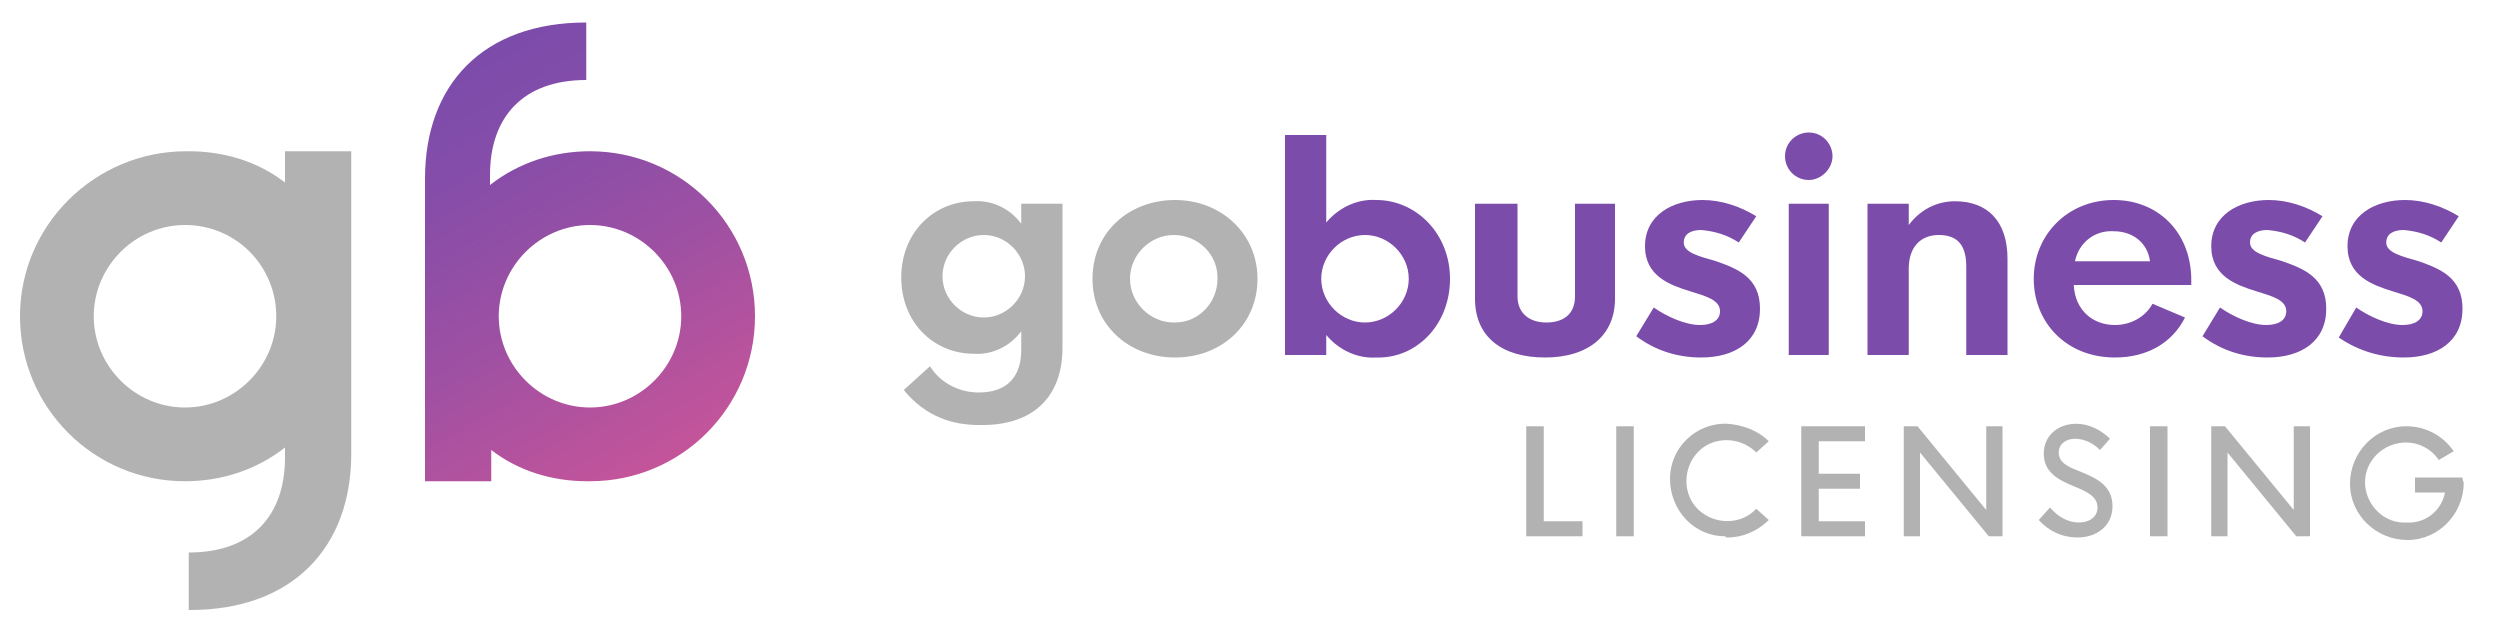
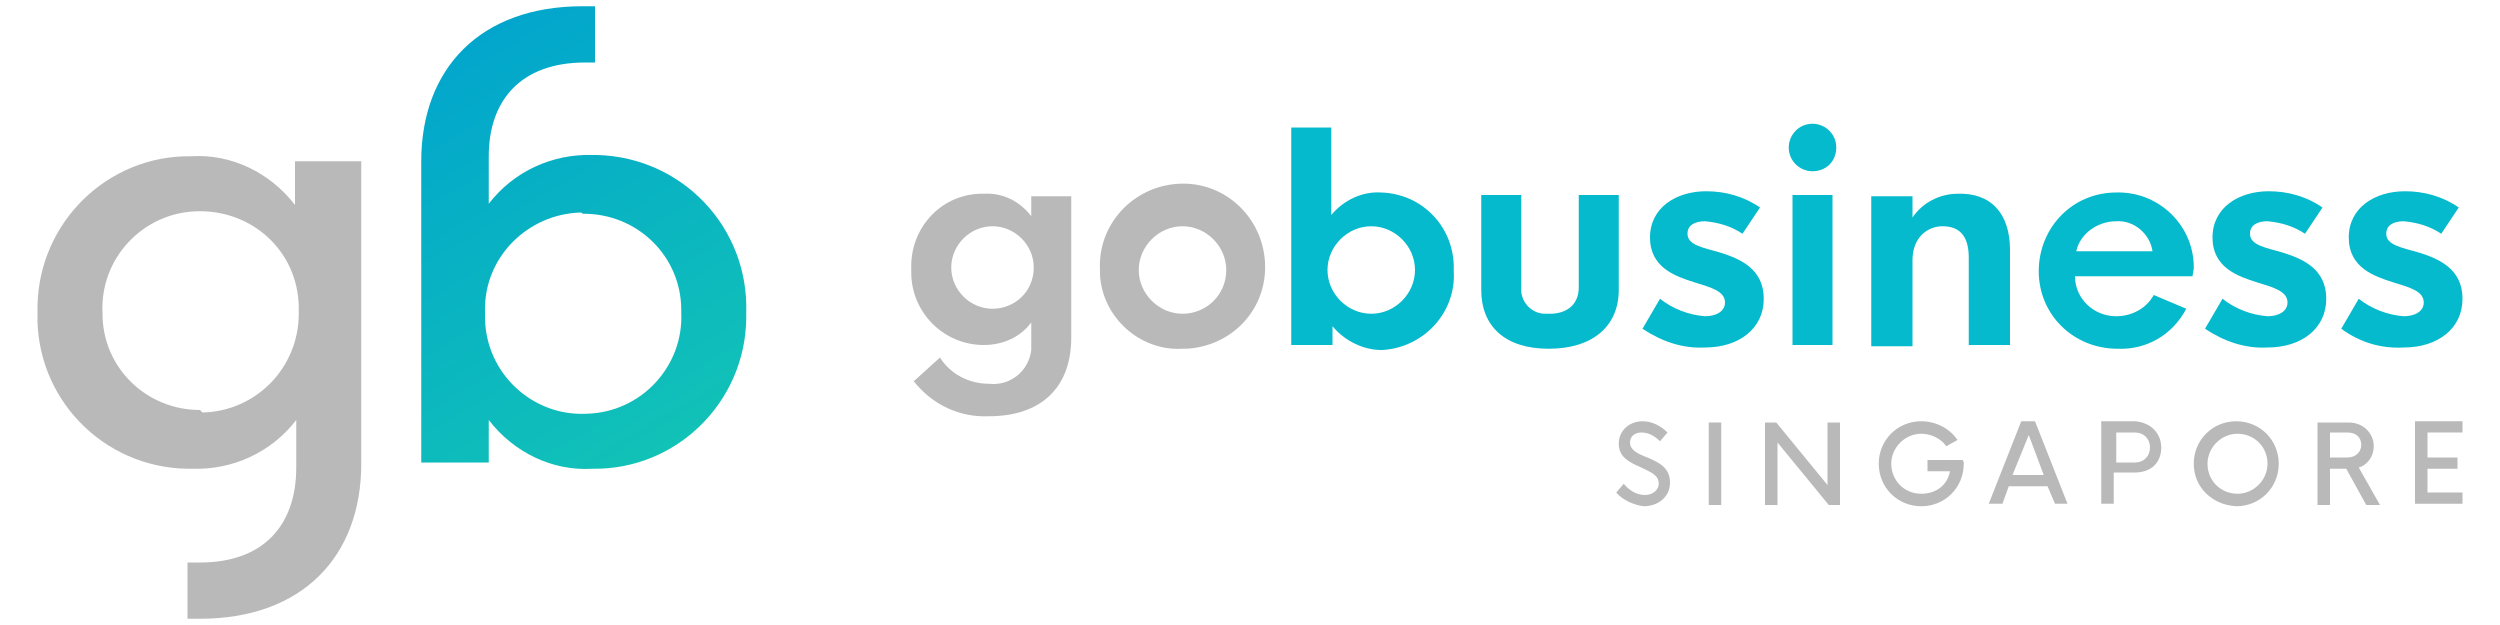
- <svg xmlns="http://www.w3.org/2000/svg" version="1.1" id="Layer_1" x="0px" y="0px" width="200px" height="50px" viewBox="0 0 200 50" style="enable-background:new 0 0 200 50;" xml:space="preserve">
-   <style type="text/css">
- 	.st0{fill:url(#SVGID_1_);}
- 	.st1{fill:#B2B2B2;}
- 	.st2{fill:#7C4CAB;}
- </style>
-   <linearGradient id="SVGID_1_" gradientUnits="userSpaceOnUse" x1="33.764" y1="44.123" x2="51.708" y2="13.04" gradientTransform="matrix(1 0 0 -1 0 51)">
-     <stop offset="0" style="stop-color:#7C4CAB" />
-     <stop offset="0.22" style="stop-color:#854DA9" />
-     <stop offset="0.57" style="stop-color:#9D50A3" />
-     <stop offset="1" style="stop-color:#C4549A" />
+ <svg xmlns="http://www.w3.org/2000/svg" version="1.1" id="Layer_1" x="0px" y="0px" viewBox="0 0 200 50" enable-background="new 0 0 200 50" xml:space="preserve">
+   <path fill="#B9B9B9" d="M73.1,30.5l2.1-1.9c0.8,1.3,2.3,2.1,3.9,2.1c1.7,0.2,3.2-1,3.4-2.7c0-0.2,0-0.5,0-0.7v-1.5  c-0.9,1.2-2.3,1.8-3.8,1.8c-3.2,0-5.8-2.6-5.8-5.8c0-0.1,0-0.2,0-0.3c-0.1-3.2,2.3-5.9,5.5-6c0.1,0,0.2,0,0.3,0  c1.5-0.1,2.9,0.6,3.8,1.8v-1.6h3.2V27c0,4-2.4,6.3-6.6,6.3C76.8,33.4,74.6,32.4,73.1,30.5z M82.7,21.4c0-1.8-1.5-3.3-3.3-3.3  s-3.3,1.5-3.3,3.3s1.5,3.3,3.3,3.3S82.7,23.3,82.7,21.4L82.7,21.4z" />
+   <path fill="#B9B9B9" d="M88,21.6c-0.2-3.6,2.6-6.7,6.3-6.9c3.6-0.2,6.7,2.6,6.9,6.3s-2.6,6.7-6.3,6.9c-0.1,0-0.2,0-0.3,0  c-3.4,0.2-6.4-2.5-6.6-5.9C88,21.9,88,21.8,88,21.6z M98.1,21.6c0-1.9-1.6-3.5-3.5-3.5s-3.5,1.6-3.5,3.5s1.6,3.5,3.5,3.5  S98.1,23.6,98.1,21.6z" />
+   <path fill="#05BACC" d="M106.6,26.1v1.5h-3.3V10.2h3.2v7c1-1.2,2.5-1.9,4-1.8c3.3,0.1,5.9,2.8,5.8,6.2c0,0,0,0.1,0,0.1  c0.2,3.3-2.4,6.1-5.7,6.3c0,0-0.1,0-0.1,0C109.1,28,107.6,27.3,106.6,26.1z M113.2,21.6c0-1.9-1.6-3.5-3.5-3.5s-3.5,1.6-3.5,3.5  s1.6,3.5,3.5,3.5S113.2,23.5,113.2,21.6L113.2,21.6z" />
+   <path fill="#05BACC" d="M118.5,23.2v-7.6h3.2V23c-0.1,1.1,0.8,2.1,1.9,2.1c0.1,0,0.3,0,0.4,0c1.3,0,2.3-0.7,2.3-2.1v-7.4h3.2v7.6  c0,2.9-2.1,4.7-5.6,4.7S118.5,26.1,118.5,23.2z" />
+   <path fill="#05BACC" d="M131.4,26.3l1.4-2.4c1,0.8,2.3,1.3,3.6,1.4c0.9,0,1.6-0.4,1.6-1.1c0-0.9-1.1-1.2-2.4-1.6  c-1.6-0.5-3.6-1.2-3.6-3.6s2.1-3.7,4.5-3.7c1.5,0,3,0.4,4.3,1.3l-1.4,2.1c-0.9-0.6-1.9-0.9-3-1c-0.8,0-1.4,0.3-1.4,1  c0,0.9,1.2,1.1,2.6,1.5c1.6,0.5,3.5,1.3,3.5,3.7s-2,3.9-4.7,3.9C134.6,27.9,132.9,27.3,131.4,26.3z" />
+   <path fill="#05BACC" d="M143.1,11.8c0-1,0.8-1.9,1.9-1.9c1,0,1.9,0.8,1.9,1.9s-0.8,1.9-1.9,1.9c0,0,0,0,0,0  C144,13.7,143.1,12.9,143.1,11.8C143.1,11.8,143.1,11.8,143.1,11.8z M143.4,15.6h3.2v12h-3.2V15.6z" />
+   <path fill="#05BACC" d="M160.8,20v7.6h-3.3v-7c0-1.9-0.9-2.5-2.1-2.5S153,19,153,20.8v6.9h-3.3v-12h3.3v1.7c0.8-1.2,2.2-1.9,3.6-1.9  C159.2,15.4,160.8,17,160.8,20z" />
+   <path fill="#05BACC" d="M175.4,22.1H166c0,1.8,1.5,3.2,3.3,3.2c0,0,0,0,0,0c1.2,0,2.4-0.6,3-1.7l2.6,1.1c-1.1,2.1-3.2,3.3-5.5,3.2  c-3.5,0-6.3-2.7-6.3-6.2c0-3.5,2.7-6.3,6.2-6.3c3.3-0.1,6.1,2.5,6.2,5.8c0,0.1,0,0.2,0,0.3L175.4,22.1z M166.1,20.1h6.1  c-0.2-1.4-1.5-2.5-2.9-2.4C167.8,17.7,166.4,18.7,166.1,20.1L166.1,20.1z" />
+   <path fill="#05BACC" d="M176.4,26.3l1.4-2.4c1,0.8,2.3,1.3,3.6,1.4c0.9,0,1.6-0.4,1.6-1.1c0-0.9-1.1-1.2-2.4-1.6  c-1.6-0.5-3.6-1.2-3.6-3.6s2.1-3.7,4.5-3.7c1.5,0,3,0.4,4.3,1.3l-1.4,2.1c-0.9-0.6-1.9-0.9-3-1c-0.8,0-1.4,0.3-1.4,1  c0,0.9,1.2,1.1,2.6,1.5c1.6,0.5,3.5,1.3,3.5,3.7s-2,3.9-4.7,3.9C179.6,27.9,177.9,27.3,176.4,26.3z" />
+   <path fill="#05BACC" d="M187.3,26.3l1.4-2.4c1,0.8,2.3,1.3,3.6,1.4c0.9,0,1.6-0.4,1.6-1.1c0-0.9-1.1-1.2-2.4-1.6  c-1.6-0.5-3.6-1.2-3.6-3.6s2.1-3.7,4.5-3.7c1.5,0,3,0.4,4.3,1.3l-1.4,2.1c-0.9-0.6-1.9-0.9-3-1c-0.8,0-1.4,0.3-1.4,1  c0,0.9,1.2,1.1,2.6,1.5c1.6,0.5,3.5,1.3,3.5,3.7s-2,3.9-4.7,3.9C190.5,27.9,188.8,27.4,187.3,26.3z" />
+   <path fill="#B9B9B9" d="M23.6,12.9v3.5c-2-2.6-5.1-4.1-8.3-3.9C8.6,12.4,3.1,17.8,3,24.5c0,0.2,0,0.3,0,0.5  c-0.2,6.8,5.2,12.4,12,12.5c0.1,0,0.2,0,0.4,0c3.2,0.1,6.3-1.3,8.3-3.9v3.8c0,4.6-2.6,7.6-7.7,7.6H15v4.5h1c8.2,0,12.9-5,12.9-12.4  V12.9H23.6z M16,32.8c-4.3,0-7.8-3.4-7.8-7.7c0,0,0-0.1,0-0.1c-0.2-4.3,3.2-8,7.6-8.1s8,3.2,8.1,7.6c0,0.2,0,0.4,0,0.6  c0,4.3-3.4,7.8-7.7,7.9C16.1,32.9,16.1,32.9,16,32.8z" />
+   <linearGradient id="SVGID_1_" gradientUnits="userSpaceOnUse" x1="33.234" y1="45.121" x2="51.372" y2="13.705" gradientTransform="matrix(1 0 0 -1 0 50.9291)">
+     <stop offset="0" style="stop-color:#02A6CC" />
+     <stop offset="1" style="stop-color:#11C2B7" />
  </linearGradient>
-   <path class="st0" d="M39.9,25.3c0-4,3.3-7.3,7.3-7.3s7.3,3.3,7.3,7.3s-3.3,7.3-7.3,7.3l0,0C43.2,32.6,39.9,29.3,39.9,25.3  C39.9,25.3,39.9,25.3,39.9,25.3 M46.9,1.8c-8.3,0-12.9,5-12.9,12.5v24.2h5.3V36c2.2,1.7,4.9,2.5,7.7,2.5h0.1h0.1  c7.3,0,13.2-5.9,13.2-13.2c0-7.3-5.9-13.2-13.2-13.2c-2.9,0-5.7,0.9-8,2.7V14c0-4.6,2.6-7.6,7.7-7.6L46.9,1.8L46.9,1.8z" />
-   <path class="st1" d="M22.1,25.3c0,4-3.3,7.3-7.3,7.3s-7.3-3.3-7.3-7.3c0-4,3.3-7.3,7.3-7.3c0,0,0,0,0,0C18.9,18,22.1,21.3,22.1,25.3   M28.1,36.3V12.1h-5.3v2.5c-2.2-1.7-4.9-2.5-7.7-2.5H15h-0.1C7.6,12.1,1.6,18,1.6,25.3s5.9,13.2,13.2,13.2c2.9,0,5.7-0.9,8-2.7v0.8  c0,4.6-2.6,7.6-7.7,7.6v4.6h0.1C23.4,48.8,28.1,43.8,28.1,36.3" />
-   <path class="st1" d="M82,22.1c0,1.8-1.5,3.3-3.3,3.3s-3.3-1.5-3.3-3.3c0-1.8,1.5-3.3,3.3-3.3S82,20.3,82,22.1 M85,27.8V16.3h-3.3  v1.6c-0.9-1.2-2.3-1.9-3.8-1.8c-3.2,0-5.8,2.5-5.8,6.1s2.6,6.1,5.8,6.1c1.5,0.1,2.9-0.6,3.8-1.8v1.5c0,2.2-1.2,3.4-3.4,3.4  c-1.6,0-3.1-0.8-3.9-2.1l-2.1,1.9c1.8,2.2,4,2.8,6,2.8C82.6,34.1,85,31.8,85,27.8" />
-   <path class="st1" d="M97.4,22.3c0,1.9-1.5,3.5-3.4,3.5c0,0-0.1,0-0.1,0c-1.9,0-3.5-1.6-3.5-3.5s1.6-3.5,3.5-3.5  c1.9,0,3.5,1.5,3.5,3.4C97.4,22.3,97.4,22.3,97.4,22.3 M100.6,22.3c0-3.6-2.9-6.3-6.6-6.3c-3.7,0-6.6,2.6-6.6,6.3s2.9,6.3,6.6,6.3  S100.6,26,100.6,22.3" />
-   <path class="st2" d="M112.7,22.3c0,1.9-1.6,3.5-3.5,3.5c-1.9,0-3.5-1.6-3.5-3.5s1.6-3.5,3.5-3.5C111.1,18.8,112.7,20.4,112.7,22.3   M116,22.3c0-3.6-2.7-6.3-5.9-6.3c-1.5-0.1-3,0.6-4,1.8v-7h-3.3v17.6h3.3v-1.6c1,1.2,2.5,1.9,4,1.8C113.3,28.7,116,26,116,22.3" />
-   <path class="st2" d="M123.6,28.6c3.5,0,5.6-1.8,5.6-4.7v-7.6H126v7.4c0,1.5-1,2.1-2.3,2.1c-1.3,0-2.3-0.7-2.3-2.1v-7.4H118v7.6  C118,26.9,120.1,28.6,123.6,28.6" />
-   <path class="st2" d="M136.1,28.6c2.7,0,4.7-1.3,4.7-3.9c0-2.5-1.8-3.2-3.5-3.8c-1.4-0.4-2.6-0.7-2.6-1.5c0-0.7,0.6-1,1.4-1  c1.1,0.1,2.1,0.4,3,1l1.4-2.1c-1.3-0.8-2.8-1.3-4.3-1.3c-2.4,0-4.6,1.2-4.6,3.7c0,2.4,2,3.1,3.6,3.6c1.3,0.4,2.4,0.7,2.4,1.6  c0,0.7-0.6,1.1-1.6,1.1c-1.2,0-2.7-0.7-3.7-1.4l-1.4,2.3C132.5,28.1,134.3,28.6,136.1,28.6" />
-   <path class="st2" d="M146.3,16.3h-3.2v12.1h3.2V16.3z M146.6,12.5c0-1-0.8-1.9-1.9-1.9c-1,0-1.9,0.8-1.9,1.9c0,1,0.8,1.9,1.9,1.9  C145.7,14.4,146.6,13.5,146.6,12.5C146.6,12.5,146.6,12.5,146.6,12.5" />
-   <path class="st2" d="M156.4,16.1c-1.5,0-2.8,0.7-3.7,1.9v-1.7h-3.3v12.1h3.3v-6.9c0-1.8,1-2.7,2.4-2.7c1.3,0,2.2,0.6,2.2,2.5v7.1  h3.3v-7.7C160.6,17.7,159,16.1,156.4,16.1" />
-   <path class="st2" d="M172,20.9H166c0.3-1.5,1.6-2.5,3.1-2.4C170.6,18.5,171.8,19.4,172,20.9 M175.3,22.2c-0.1-3.7-2.7-6.2-6.2-6.2  c-3.7,0-6.4,2.8-6.4,6.3s2.6,6.3,6.5,6.3c2.6,0,4.6-1.2,5.6-3.2l-2.6-1.1c-0.6,1.1-1.8,1.7-3,1.7c-1.8,0-3.2-1.2-3.3-3.2h9.4  L175.3,22.2z" />
-   <path class="st2" d="M181.4,28.6c2.7,0,4.7-1.3,4.7-3.9c0-2.5-1.8-3.2-3.5-3.8c-1.4-0.4-2.6-0.7-2.6-1.5c0-0.7,0.6-1,1.4-1  c1.1,0.1,2.1,0.4,3,1l1.4-2.1c-1.3-0.8-2.8-1.3-4.3-1.3c-2.4,0-4.6,1.2-4.6,3.7c0,2.4,2,3.1,3.6,3.6c1.3,0.4,2.4,0.7,2.4,1.6  c0,0.7-0.6,1.1-1.6,1.1c-1.2,0-2.7-0.7-3.7-1.4l-1.4,2.3C177.8,28.1,179.6,28.6,181.4,28.6" />
-   <path class="st2" d="M192.3,28.6c2.7,0,4.7-1.3,4.7-3.9c0-2.5-1.8-3.2-3.5-3.8c-1.4-0.4-2.6-0.7-2.6-1.5c0-0.7,0.6-1,1.4-1  c1.1,0.1,2.1,0.4,3,1l1.4-2.1c-1.3-0.8-2.8-1.3-4.3-1.3c-2.4,0-4.6,1.2-4.6,3.7c0,2.4,2,3.1,3.6,3.6c1.3,0.4,2.4,0.7,2.4,1.6  c0,0.7-0.6,1.1-1.6,1.1c-1.2,0-2.7-0.7-3.7-1.4l-1.4,2.4C188.7,28.1,190.5,28.6,192.3,28.6" />
-   <path class="st1" d="M197,38.2h-3.8v1.2h2.4c-0.3,1.5-1.6,2.5-3.1,2.4c-1.7,0.1-3.2-1.3-3.3-3.1c0,0,0-0.1,0-0.1  c0-1.8,1.5-3.2,3.3-3.2c1,0,2,0.5,2.6,1.4l1.2-0.7c-0.9-1.3-2.3-2-3.8-2c-2.5,0-4.5,2.1-4.5,4.6c0,2.5,2.1,4.5,4.6,4.5  c2.5,0,4.5-2.1,4.5-4.6C197,38.4,197,38.3,197,38.2 M183.5,34.1v6.7l-5.5-6.7h-1.1v8.8h1.3v-6.7l5.5,6.7h1.1v-8.8H183.5z M172,42.9  h1.4v-8.8H172V42.9z M166.2,43c1.5,0,2.8-0.9,2.8-2.5c0-1.6-1.2-2.2-2.4-2.7c-1-0.4-1.9-0.7-1.9-1.6c0-0.7,0.6-1.1,1.3-1.1  c0.8,0,1.5,0.4,2,0.9l0.8-0.9c-0.7-0.7-1.7-1.2-2.7-1.2c-1.4,0-2.6,0.9-2.6,2.4c0,1.5,1.2,2.1,2.4,2.6c1,0.4,1.9,0.8,1.9,1.7  c0,0.8-0.7,1.2-1.5,1.2c-0.9,0-1.7-0.5-2.3-1.2l-0.9,1C163.9,42.5,165,43,166.2,43 M158.9,34.1v6.7l-5.5-6.7h-1.1v8.8h1.3v-6.7  l5.5,6.7h1.1v-8.8L158.9,34.1z M149.2,35.3v-1.2h-5.1v8.8h5.1v-1.2h-3.7v-2.6h3.3v-1.2h-3.3v-2.6H149.2z M138.2,43  c1.2,0,2.4-0.5,3.3-1.4l-1-0.9c-1.2,1.3-3.3,1.3-4.6,0.1c-1.3-1.2-1.3-3.3-0.1-4.6s3.3-1.3,4.6-0.1c0,0,0,0,0.1,0.1l1-0.9  c-0.9-0.9-2.1-1.3-3.3-1.4c-2.5-0.1-4.6,1.9-4.6,4.4s1.9,4.6,4.4,4.6C138.1,43,138.1,43,138.2,43 M129.3,42.9h1.4v-8.8h-1.4V42.9z   M123.5,41.7v-7.6h-1.4v8.8h4.5v-1.2H123.5z" />
+   <path fill="url(#SVGID_1_)" d="M39.1,37.1v-3.5c2,2.6,5.1,4.1,8.3,3.9c6.7,0.1,12.2-5.3,12.3-12c0-0.2,0-0.3,0-0.5  c0.2-6.8-5.1-12.4-11.9-12.6c-0.1,0-0.3,0-0.4,0c-3.2-0.1-6.3,1.3-8.3,3.9v-3.8C39.1,8,41.7,5,46.8,5h0.8V0.5h-1  c-8.2,0-12.9,5-12.9,12.4v24.1H39.1z M46.7,17.1c4.3,0,7.8,3.4,7.8,7.7c0,0.1,0,0.1,0,0.2c0.2,4.3-3.2,8-7.6,8.1  c-4.3,0.2-8-3.2-8.1-7.6c0-0.2,0-0.4,0-0.6c-0.1-4.3,3.4-7.8,7.7-7.9C46.6,17.1,46.6,17.1,46.7,17.1z" />
+   <g>
+     <g>
+       <g>
+         <g>
+           <g>
+             <path fill="#B9B9B9" d="M129.3,39.4l0.6-0.7c0.4,0.5,1,0.9,1.7,0.9c0.6,0,1.1-0.4,1.1-0.9c0-0.7-0.6-0.9-1.4-1.3       c-0.9-0.4-1.8-0.8-1.8-1.9c0-1.1,0.9-1.8,1.9-1.8c0.8,0,1.5,0.4,2,0.9l-0.6,0.7c-0.5-0.5-1-0.7-1.5-0.7c-0.5,0-0.9,0.3-0.9,0.8       c0,0.6,0.6,0.9,1.4,1.2c0.9,0.4,1.8,0.8,1.8,2c0,1.2-1,1.9-2.1,1.9C130.7,40.4,129.8,40,129.3,39.4z" />
+             <path fill="#B9B9B9" d="M136.7,33.8h1v6.6h-1V33.8z" />
+             <path fill="#B9B9B9" d="M147.2,33.8v6.6h-0.9l-4.1-5v5h-1v-6.6h0.9l4.1,5v-5H147.2z" />
+             <path fill="#B9B9B9" d="M157.1,37.1c0,1.9-1.5,3.4-3.4,3.4c-1.9,0-3.4-1.5-3.4-3.4c0-1.9,1.5-3.4,3.4-3.4       c1.2,0,2.3,0.6,2.9,1.5l-0.9,0.5c-0.4-0.6-1.2-1-2-1c-1.3,0-2.4,1.1-2.4,2.4c0,1.3,1,2.4,2.4,2.4c1.2,0,2.1-0.7,2.3-1.8h-1.8       v-0.9h2.8C157.1,36.9,157.1,37,157.1,37.1z" />
+             <path fill="#B9B9B9" d="M163.8,38.9h-3.1l-0.5,1.4h-1.1l2.6-6.6h1.1l2.6,6.6h-1L163.8,38.9z M163.5,38l-1.2-3.2L161,38H163.5z" />
+             <path fill="#B9B9B9" d="M172.9,35.8c0,1.2-0.8,2-2.1,2h-1.7v2.5h-1v-6.6h2.7C172.1,33.8,172.9,34.7,172.9,35.8z M172,35.8       c0-0.7-0.5-1.2-1.2-1.2h-1.5V37h1.5C171.5,37,172,36.5,172,35.8z" />
+             <path fill="#B9B9B9" d="M175.5,37.1c0-1.9,1.5-3.4,3.4-3.4c1.9,0,3.4,1.5,3.4,3.4c0,1.9-1.5,3.4-3.4,3.4       C177,40.4,175.5,39,175.5,37.1z M181.4,37.1c0-1.4-1.1-2.4-2.4-2.4s-2.4,1.1-2.4,2.4c0,1.4,1.1,2.4,2.4,2.4       S181.4,38.4,181.4,37.1z" />
+             <path fill="#B9B9B9" d="M187.7,37.5h-1.3v2.9h-1v-6.6h2.5c1.2,0,2,0.9,2,1.9c0,0.8-0.5,1.5-1.2,1.7l1.7,3h-1.1L187.7,37.5z        M186.4,36.6h1.4c0.6,0,1.1-0.4,1.1-1c0-0.6-0.4-1-1.1-1h-1.4V36.6z" />
+             <path fill="#B9B9B9" d="M194.2,34.7v1.9h2.4v0.9h-2.4v1.9h2.8v0.9h-3.8v-6.6h3.8v0.9H194.2z" />
+           </g>
+         </g>
+       </g>
+     </g>
+   </g>
</svg>
